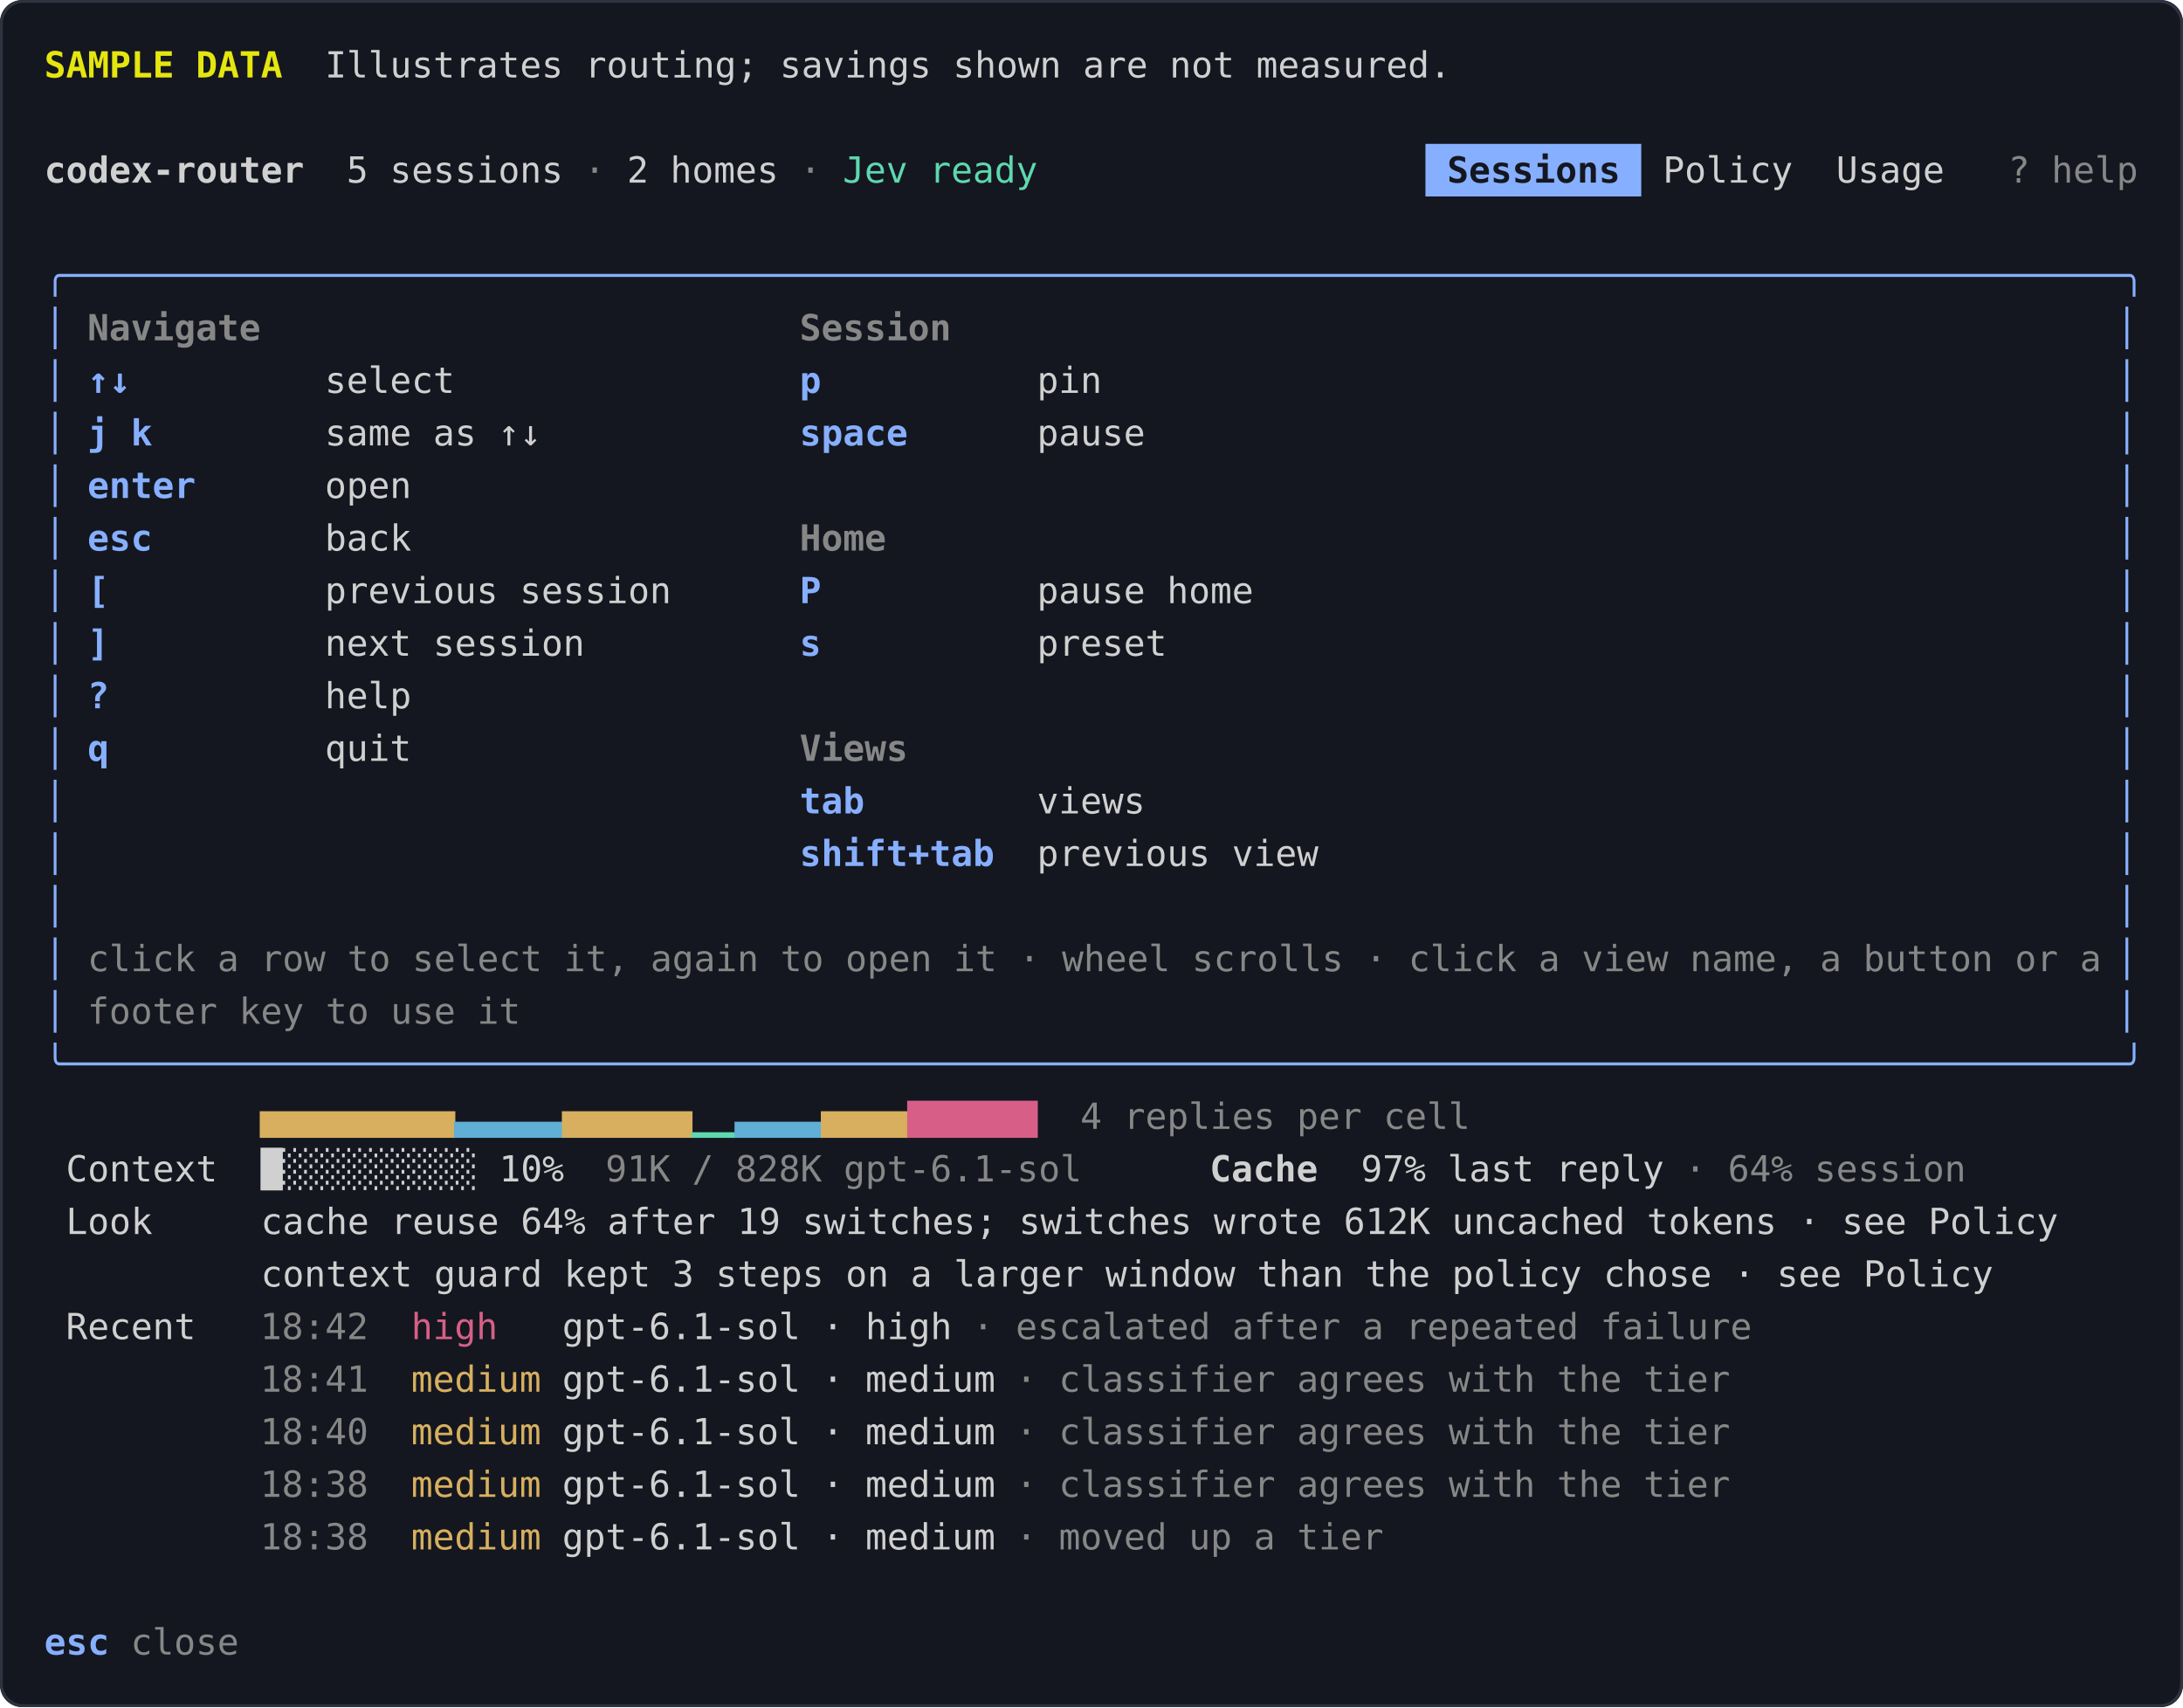
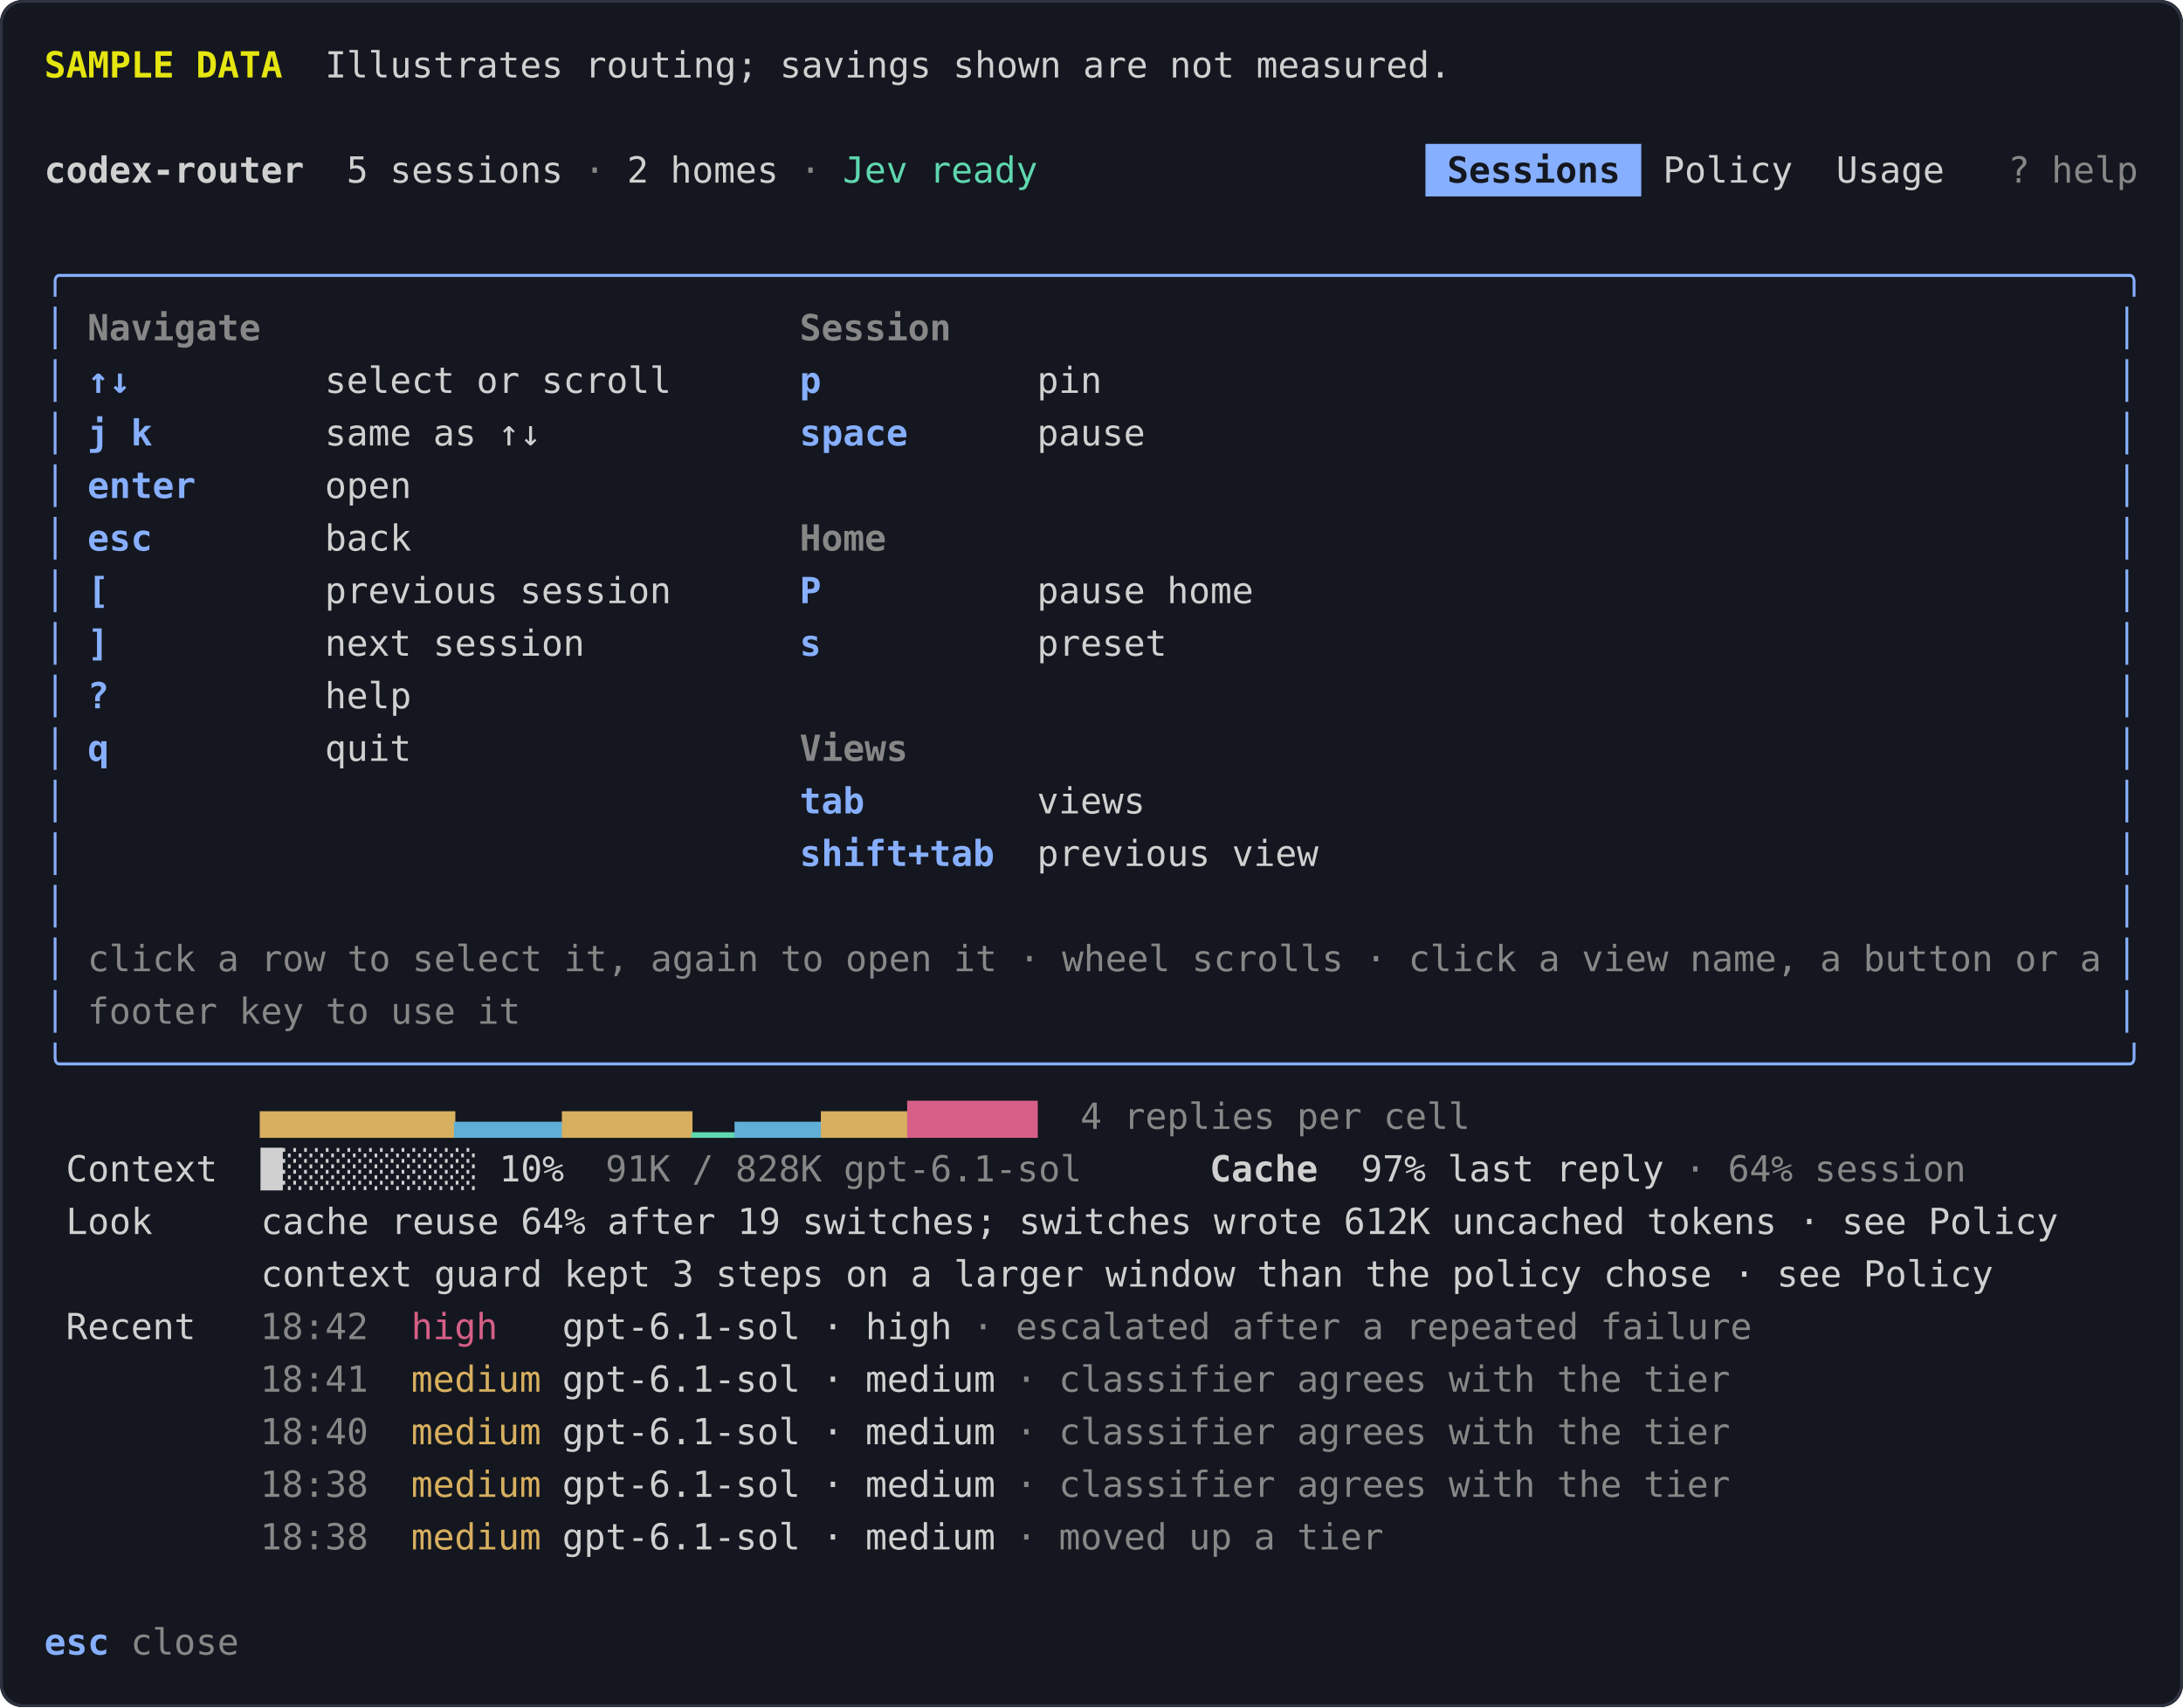
<svg xmlns="http://www.w3.org/2000/svg" viewBox="0 0 789 617" width="789" height="617" role="img" aria-labelledby="title desc">
  <style>text { font-family: ui-monospace, SFMono-Regular, Menlo, Consolas, 'DejaVu Sans Mono', monospace; font-size: 13px; }</style>
  <rect width="789" height="617" rx="8" fill="#14171f" />
  <rect x="0.5" y="0.5" width="788" height="616" rx="8" fill="none" stroke="#2e3340" />
  <text x="16.0" y="28.0" fill="#e5e510" font-weight="700" xml:space="preserve">SAMPLE DATA</text>
  <text x="101.8" y="28.0" fill="#d0d0d0" xml:space="preserve">  Illustrates routing; savings shown are not measured.</text>
  <text x="16.0" y="66.0" fill="#d0d0d0" font-weight="700" xml:space="preserve">codex-router</text>
  <text x="109.6" y="66.0" fill="#d0d0d0" xml:space="preserve">  5 sessions</text>
  <text x="203.2" y="66.0" fill="#878787" xml:space="preserve"> · </text>
  <text x="226.6" y="66.0" fill="#d0d0d0" xml:space="preserve">2 homes</text>
  <text x="281.2" y="66.0" fill="#878787" xml:space="preserve"> · </text>
  <text x="304.6" y="66.0" fill="#5fd7af" xml:space="preserve">Jev ready</text>
  <rect x="515.2" y="52.0" width="78.0" height="19" fill="#87afff" />
  <text x="515.2" y="66.0" fill="#14171f" font-weight="700" xml:space="preserve"> Sessions </text>
  <text x="593.2" y="66.0" fill="#d0d0d0" xml:space="preserve"> Policy  Usage   </text>
  <text x="725.8" y="66.0" fill="#878787" xml:space="preserve">? help</text>
  <text x="16.0" y="104.0" fill="#87afff" xml:space="preserve">╭───────────────────────────────────────────────────────────────────────────────────────────────╮</text>
  <text x="16.0" y="123.0" fill="#87afff" xml:space="preserve">│</text>
  <text x="31.6" y="123.0" fill="#878787" font-weight="700" xml:space="preserve">Navigate</text>
  <text x="289.0" y="123.0" fill="#878787" font-weight="700" xml:space="preserve">Session</text>
  <text x="764.8" y="123.0" fill="#87afff" xml:space="preserve">│</text>
  <text x="16.0" y="142.0" fill="#87afff" xml:space="preserve">│</text>
  <text x="31.6" y="142.0" fill="#87afff" font-weight="700" xml:space="preserve">↑↓         </text>
-   <text x="117.4" y="142.0" fill="#d0d0d0" xml:space="preserve">select                </text>
+   <text x="117.4" y="142.0" fill="#d0d0d0" xml:space="preserve">select or scroll      </text>
  <text x="289.0" y="142.0" fill="#87afff" font-weight="700" xml:space="preserve">p          </text>
  <text x="374.8" y="142.0" fill="#d0d0d0" xml:space="preserve">pin                                               </text>
  <text x="764.8" y="142.0" fill="#87afff" xml:space="preserve">│</text>
  <text x="16.0" y="161.0" fill="#87afff" xml:space="preserve">│</text>
  <text x="31.6" y="161.0" fill="#87afff" font-weight="700" xml:space="preserve">j k        </text>
  <text x="117.4" y="161.0" fill="#d0d0d0" xml:space="preserve">same as ↑↓            </text>
  <text x="289.0" y="161.0" fill="#87afff" font-weight="700" xml:space="preserve">space      </text>
  <text x="374.8" y="161.0" fill="#d0d0d0" xml:space="preserve">pause                                             </text>
  <text x="764.8" y="161.0" fill="#87afff" xml:space="preserve">│</text>
  <text x="16.0" y="180.0" fill="#87afff" xml:space="preserve">│</text>
  <text x="31.6" y="180.0" fill="#87afff" font-weight="700" xml:space="preserve">enter      </text>
  <text x="117.4" y="180.0" fill="#d0d0d0" xml:space="preserve">open                                                                               </text>
  <text x="764.8" y="180.0" fill="#87afff" xml:space="preserve">│</text>
  <text x="16.0" y="199.0" fill="#87afff" xml:space="preserve">│</text>
  <text x="31.6" y="199.0" fill="#87afff" font-weight="700" xml:space="preserve">esc        </text>
  <text x="117.4" y="199.0" fill="#d0d0d0" xml:space="preserve">back                  </text>
  <text x="289.0" y="199.0" fill="#878787" font-weight="700" xml:space="preserve">Home</text>
  <text x="764.8" y="199.0" fill="#87afff" xml:space="preserve">│</text>
  <text x="16.0" y="218.0" fill="#87afff" xml:space="preserve">│</text>
  <text x="31.6" y="218.0" fill="#87afff" font-weight="700" xml:space="preserve">[          </text>
  <text x="117.4" y="218.0" fill="#d0d0d0" xml:space="preserve">previous session      </text>
  <text x="289.0" y="218.0" fill="#87afff" font-weight="700" xml:space="preserve">P          </text>
  <text x="374.8" y="218.0" fill="#d0d0d0" xml:space="preserve">pause home                                        </text>
  <text x="764.8" y="218.0" fill="#87afff" xml:space="preserve">│</text>
  <text x="16.0" y="237.0" fill="#87afff" xml:space="preserve">│</text>
  <text x="31.6" y="237.0" fill="#87afff" font-weight="700" xml:space="preserve">]          </text>
  <text x="117.4" y="237.0" fill="#d0d0d0" xml:space="preserve">next session          </text>
  <text x="289.0" y="237.0" fill="#87afff" font-weight="700" xml:space="preserve">s          </text>
  <text x="374.8" y="237.0" fill="#d0d0d0" xml:space="preserve">preset                                            </text>
  <text x="764.8" y="237.0" fill="#87afff" xml:space="preserve">│</text>
  <text x="16.0" y="256.0" fill="#87afff" xml:space="preserve">│</text>
  <text x="31.6" y="256.0" fill="#87afff" font-weight="700" xml:space="preserve">?          </text>
  <text x="117.4" y="256.0" fill="#d0d0d0" xml:space="preserve">help                                                                               </text>
  <text x="764.8" y="256.0" fill="#87afff" xml:space="preserve">│</text>
  <text x="16.0" y="275.0" fill="#87afff" xml:space="preserve">│</text>
  <text x="31.6" y="275.0" fill="#87afff" font-weight="700" xml:space="preserve">q          </text>
  <text x="117.4" y="275.0" fill="#d0d0d0" xml:space="preserve">quit                  </text>
  <text x="289.0" y="275.0" fill="#878787" font-weight="700" xml:space="preserve">Views</text>
  <text x="764.8" y="275.0" fill="#87afff" xml:space="preserve">│</text>
  <text x="16.0" y="294.0" fill="#87afff" xml:space="preserve">│</text>
  <text x="289.0" y="294.0" fill="#87afff" font-weight="700" xml:space="preserve">tab        </text>
  <text x="374.8" y="294.0" fill="#d0d0d0" xml:space="preserve">views                                             </text>
  <text x="764.8" y="294.0" fill="#87afff" xml:space="preserve">│</text>
  <text x="16.0" y="313.0" fill="#87afff" xml:space="preserve">│</text>
  <text x="289.0" y="313.0" fill="#87afff" font-weight="700" xml:space="preserve">shift+tab  </text>
  <text x="374.8" y="313.0" fill="#d0d0d0" xml:space="preserve">previous view                                     </text>
  <text x="764.8" y="313.0" fill="#87afff" xml:space="preserve">│</text>
  <text x="16.0" y="332.0" fill="#87afff" xml:space="preserve">│</text>
  <text x="764.8" y="332.0" fill="#87afff" xml:space="preserve">│</text>
  <text x="16.0" y="351.0" fill="#87afff" xml:space="preserve">│</text>
  <text x="31.6" y="351.0" fill="#878787" xml:space="preserve">click a row to select it, again to open it · wheel scrolls · click a view name, a button or a</text>
  <text x="764.8" y="351.0" fill="#87afff" xml:space="preserve">│</text>
  <text x="16.0" y="370.0" fill="#87afff" xml:space="preserve">│</text>
  <text x="31.6" y="370.0" fill="#878787" xml:space="preserve">footer key to use it</text>
  <text x="764.8" y="370.0" fill="#87afff" xml:space="preserve">│</text>
  <text x="16.0" y="389.0" fill="#87afff" xml:space="preserve">╰───────────────────────────────────────────────────────────────────────────────────────────────╯</text>
  <text x="94.0" y="408.0" fill="#d7af5f" xml:space="preserve">▅▅▅▅▅▅▅▅▅</text>
  <text x="164.2" y="408.0" fill="#5fafd7" xml:space="preserve">▃▃▃▃▃</text>
  <text x="203.2" y="408.0" fill="#d7af5f" xml:space="preserve">▅▅▅▅▅▅</text>
  <text x="250.0" y="408.0" fill="#5fd7af" xml:space="preserve">▁▁</text>
  <text x="265.6" y="408.0" fill="#5fafd7" xml:space="preserve">▃▃▃▃</text>
  <text x="296.8" y="408.0" fill="#d7af5f" xml:space="preserve">▅▅▅▅</text>
  <text x="328.0" y="408.0" fill="#d75f87" xml:space="preserve">▇▇▇▇▇▇</text>
  <text x="374.8" y="408.0" fill="#878787" xml:space="preserve">  4 replies per cell</text>
  <text x="16.0" y="427.0" fill="#d0d0d0" xml:space="preserve"> Context  █░░░░░░░░░ 10%  </text>
  <text x="218.8" y="427.0" fill="#878787" xml:space="preserve">91K / 828K gpt-6.1-sol</text>
  <text x="437.2" y="427.0" fill="#d0d0d0" font-weight="700" xml:space="preserve">Cache</text>
  <text x="476.2" y="427.0" fill="#d0d0d0" xml:space="preserve">  97% last reply</text>
  <text x="601.0" y="427.0" fill="#878787" xml:space="preserve"> · 64% session</text>
  <text x="16.0" y="446.0" fill="#d0d0d0" xml:space="preserve"> Look     cache reuse 64% after 19 switches; switches wrote 612K uncached tokens · see Policy</text>
  <text x="16.0" y="465.0" fill="#d0d0d0" xml:space="preserve">          context guard kept 3 steps on a larger window than the policy chose · see Policy</text>
  <text x="16.0" y="484.0" fill="#d0d0d0" xml:space="preserve"> Recent   </text>
  <text x="94.0" y="484.0" fill="#878787" xml:space="preserve">18:42  </text>
  <text x="148.6" y="484.0" fill="#d75f87" xml:space="preserve">high   </text>
  <text x="203.2" y="484.0" fill="#d0d0d0" xml:space="preserve">gpt-6.1-sol · high</text>
  <text x="343.6" y="484.0" fill="#878787" xml:space="preserve"> · escalated after a repeated failure</text>
  <text x="94.0" y="503.0" fill="#878787" xml:space="preserve">18:41  </text>
  <text x="148.6" y="503.0" fill="#d7af5f" xml:space="preserve">medium </text>
  <text x="203.2" y="503.0" fill="#d0d0d0" xml:space="preserve">gpt-6.1-sol · medium</text>
  <text x="359.2" y="503.0" fill="#878787" xml:space="preserve"> · classifier agrees with the tier</text>
  <text x="94.0" y="522.0" fill="#878787" xml:space="preserve">18:40  </text>
  <text x="148.6" y="522.0" fill="#d7af5f" xml:space="preserve">medium </text>
  <text x="203.2" y="522.0" fill="#d0d0d0" xml:space="preserve">gpt-6.1-sol · medium</text>
  <text x="359.2" y="522.0" fill="#878787" xml:space="preserve"> · classifier agrees with the tier</text>
  <text x="94.0" y="541.0" fill="#878787" xml:space="preserve">18:38  </text>
  <text x="148.6" y="541.0" fill="#d7af5f" xml:space="preserve">medium </text>
  <text x="203.2" y="541.0" fill="#d0d0d0" xml:space="preserve">gpt-6.1-sol · medium</text>
  <text x="359.2" y="541.0" fill="#878787" xml:space="preserve"> · classifier agrees with the tier</text>
  <text x="94.0" y="560.0" fill="#878787" xml:space="preserve">18:38  </text>
  <text x="148.6" y="560.0" fill="#d7af5f" xml:space="preserve">medium </text>
  <text x="203.2" y="560.0" fill="#d0d0d0" xml:space="preserve">gpt-6.1-sol · medium</text>
  <text x="359.2" y="560.0" fill="#878787" xml:space="preserve"> · moved up a tier</text>
  <text x="16.0" y="598.0" fill="#87afff" font-weight="700" xml:space="preserve">esc</text>
  <text x="39.4" y="598.0" fill="#878787" xml:space="preserve"> close</text>
</svg>
